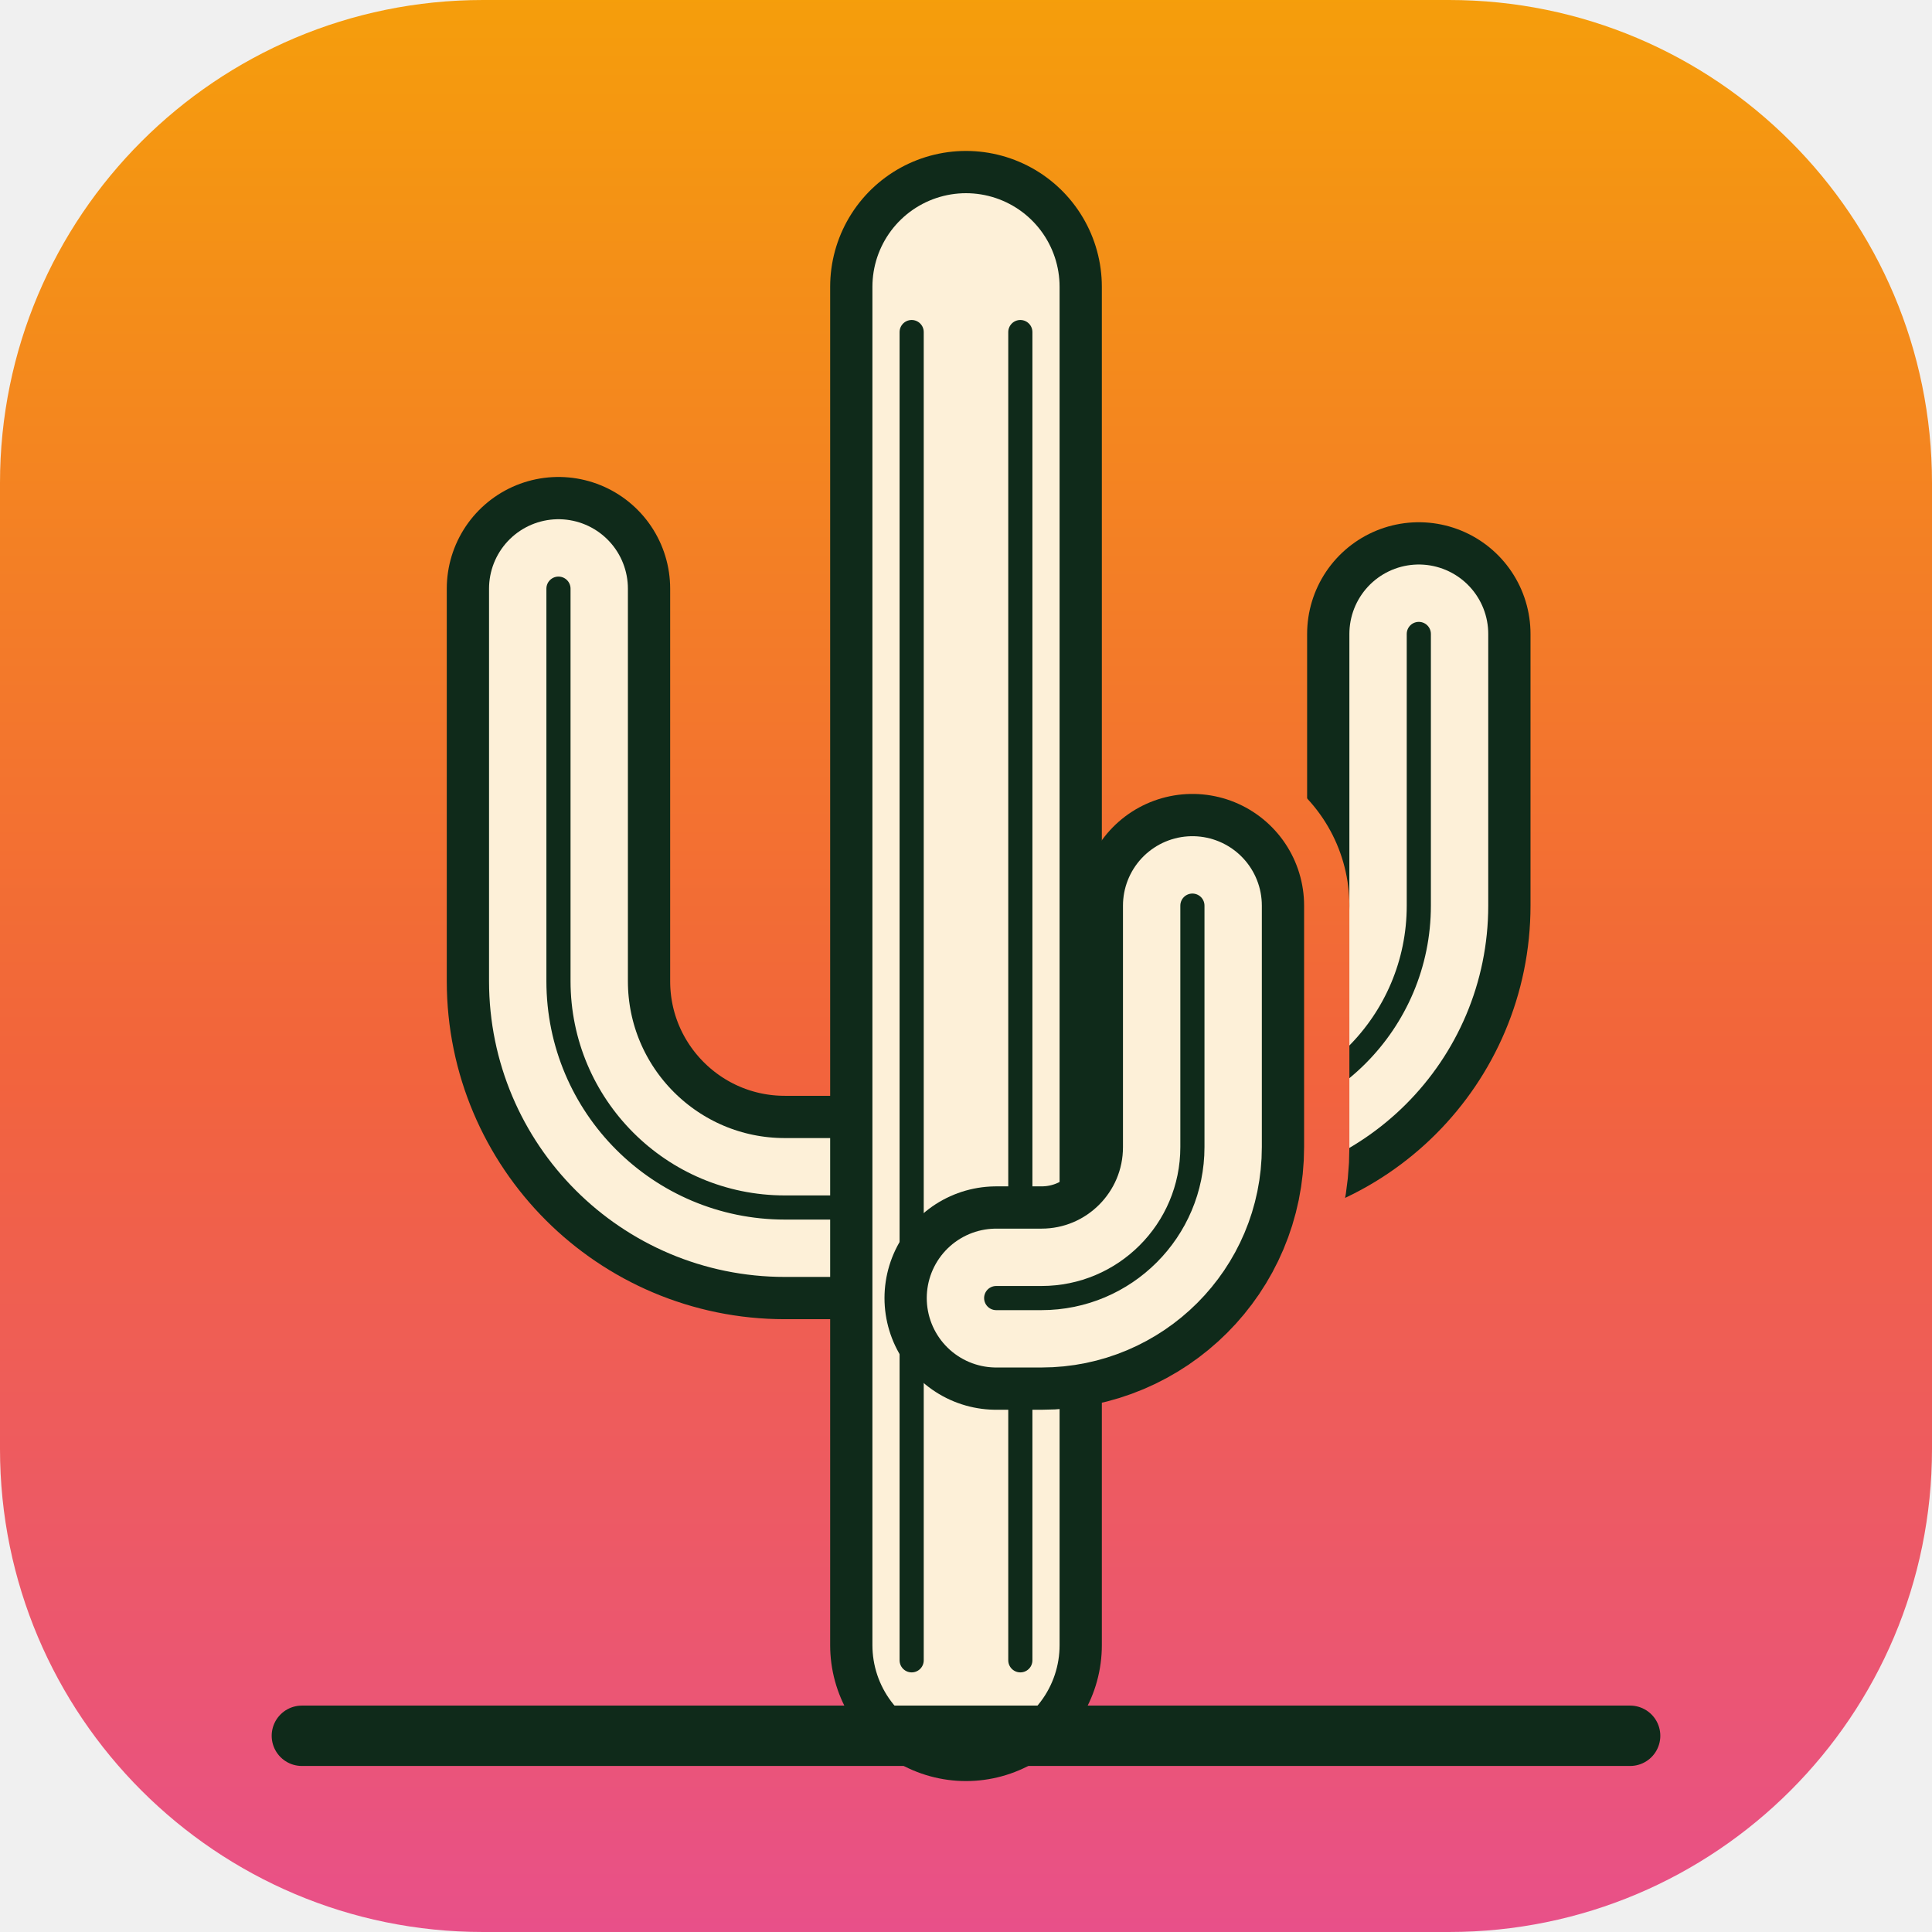
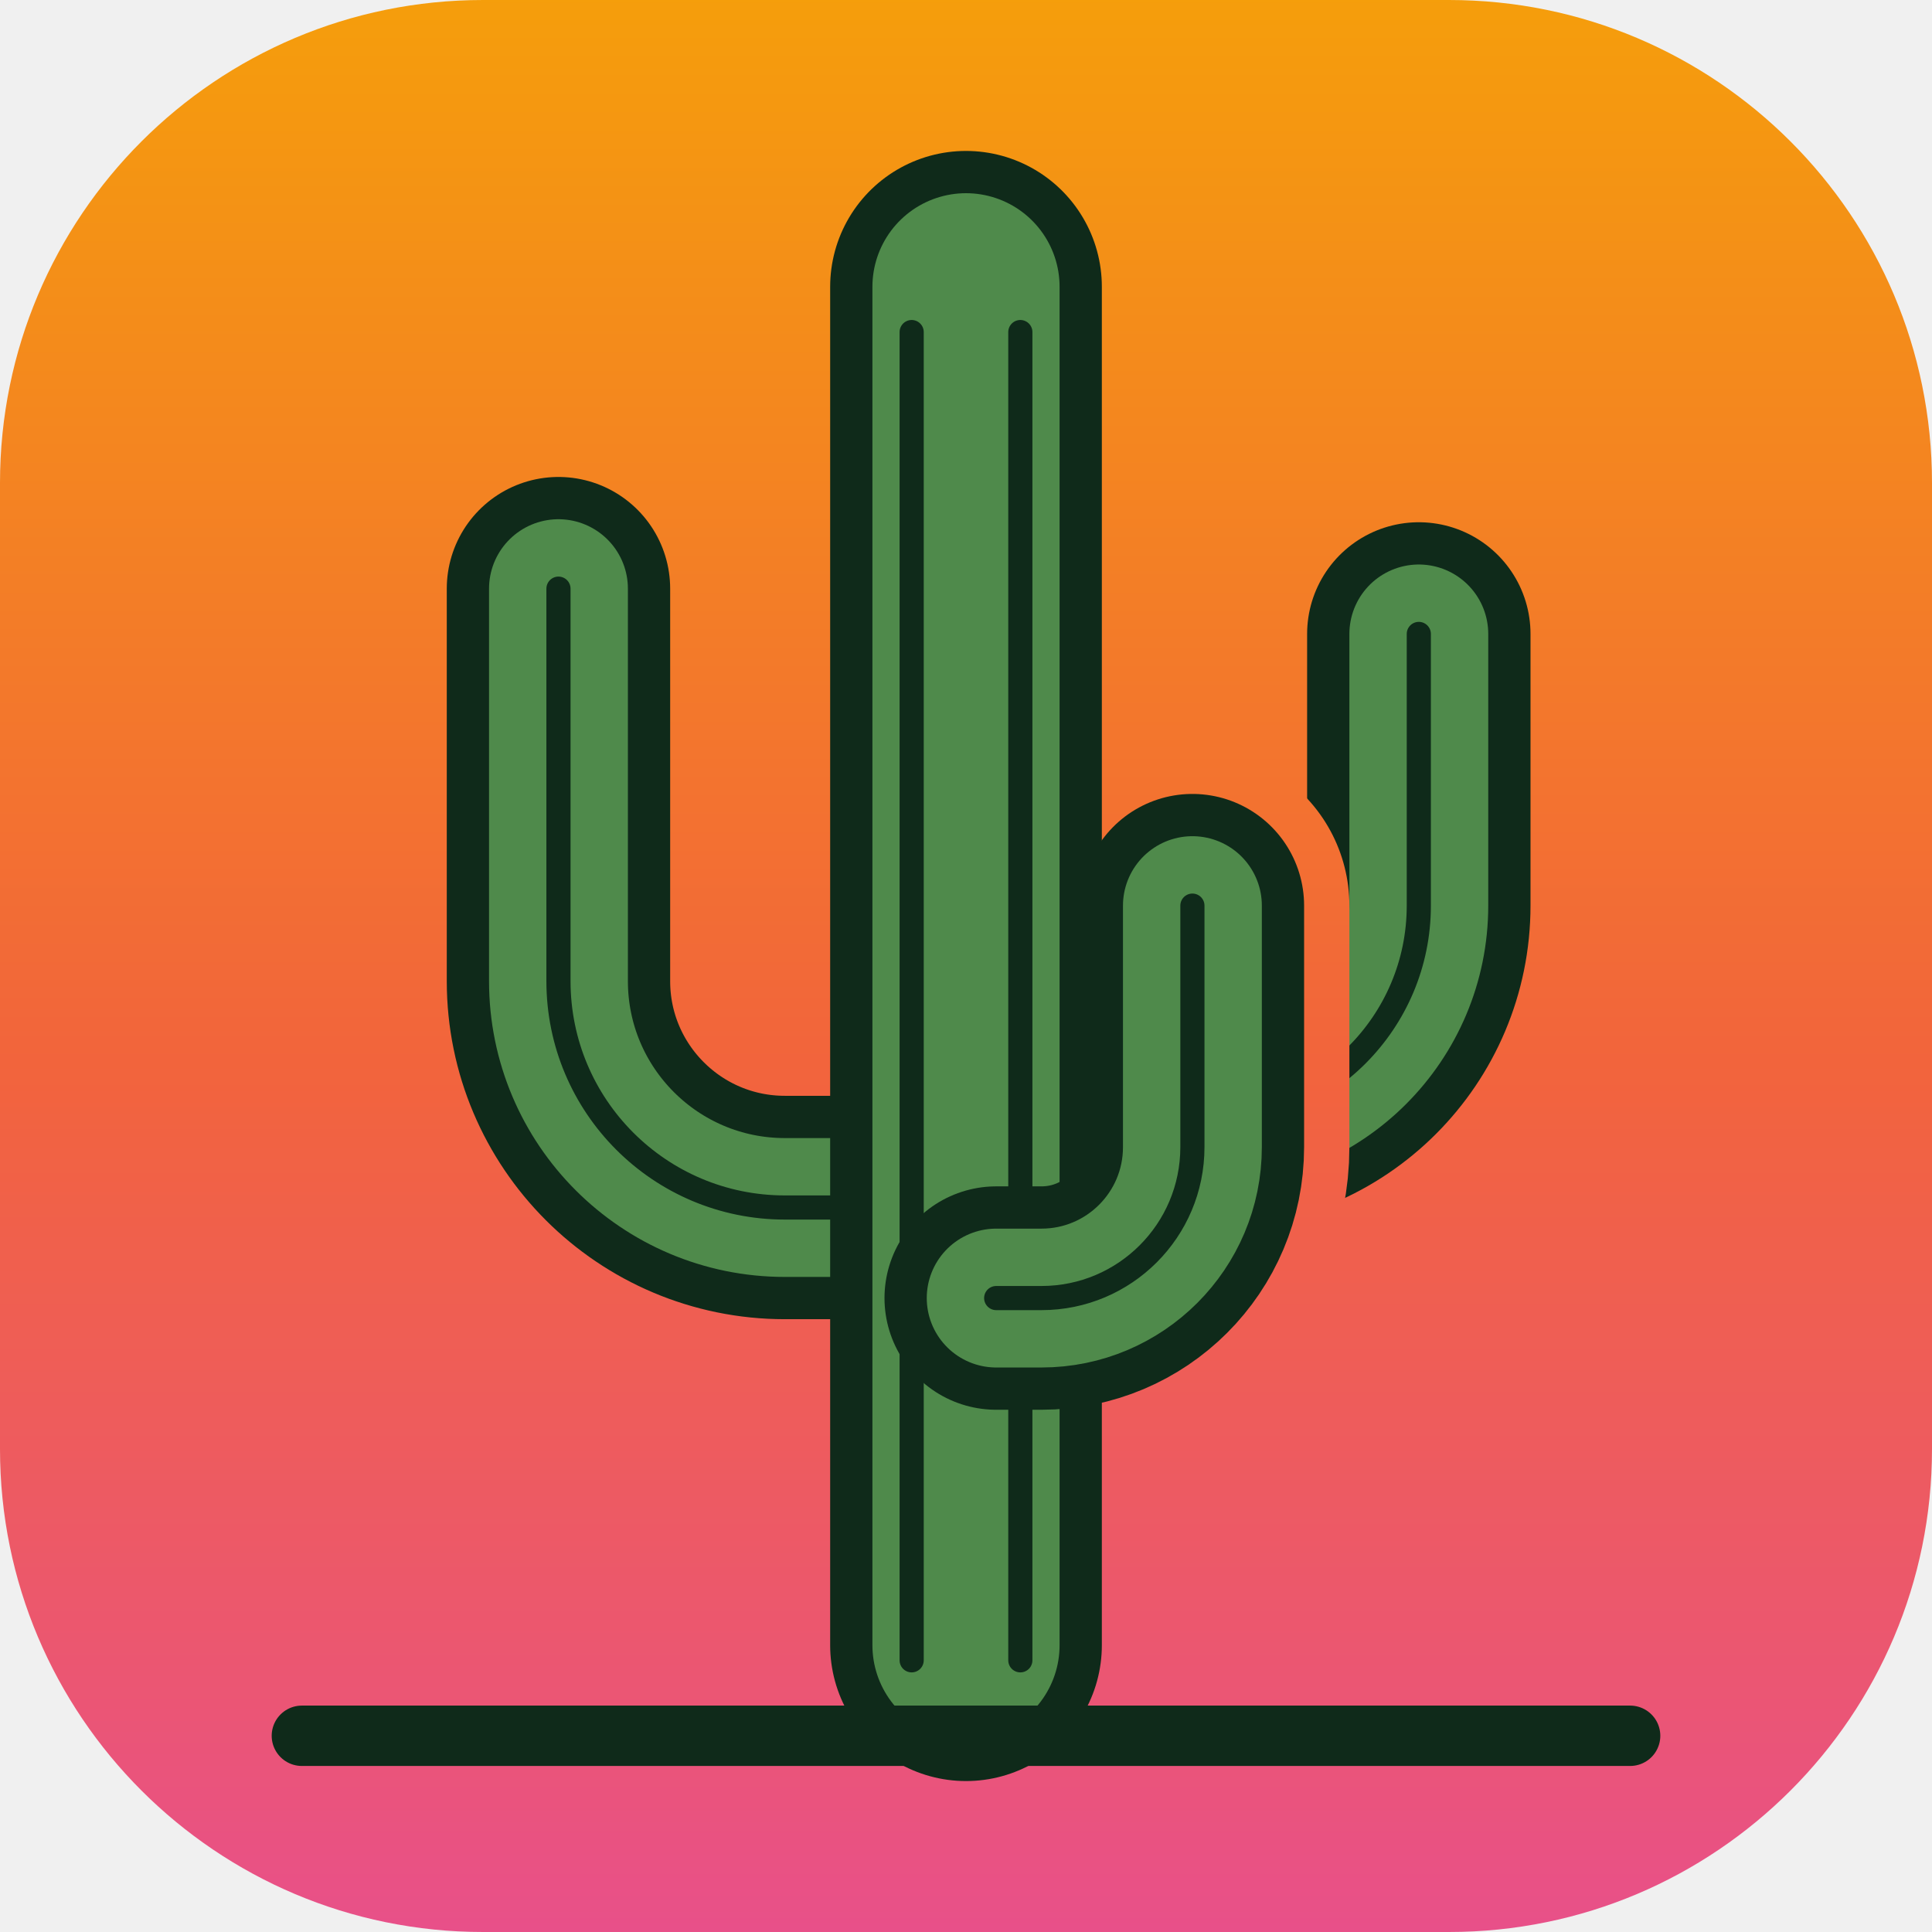
<svg xmlns="http://www.w3.org/2000/svg" viewBox="0 0 64 64">
  <defs>
    <linearGradient id="g" x1="0" y1="0" x2="0" y2="1">
      <stop offset="0" stop-color="#f59e0b" />
      <stop offset=".55" stop-color="#f2643c" />
      <stop offset="1" stop-color="#e8508a" />
    </linearGradient>
    <path id="la" d="M18.5 19.5V32.5a7.5 7.5 0 0 0 7.5 7.5H30" />
    <path id="ra" d="M47 21V30a7 7 0 0 1-7 7H34" />
    <path id="tr" d="M32 54.5V9.5" />
    <path id="fa" d="M39.5 30V38a5 5 0 0 1-5 5H33" />
    <mask id="cut" maskUnits="userSpaceOnUse" x="0" y="0" width="64" height="64">
      <rect width="64" height="64" fill="#fff" />
      <use href="#fa" fill="none" stroke="#000" stroke-width="10.4" stroke-linecap="round" stroke-linejoin="round" />
    </mask>
  </defs>
  <rect width="64" height="64" rx="16" fill="url(#g)" />
  <g fill="none" stroke-linecap="round" stroke-linejoin="round">
    <use href="#la" stroke="#0f2a1a" stroke-width="7.4" />
-     <use href="#la" stroke="#fdf0d8" stroke-width="4.6" />
+     <use href="#la" stroke="#4f8a4b" stroke-width="4.6" />
    <use href="#la" stroke="#0f2a1a" stroke-width=".8" />
    <g mask="url(#cut)">
      <use href="#ra" stroke="#0f2a1a" stroke-width="7.4" />
-       <use href="#ra" stroke="#fdf0d8" stroke-width="4.6" />
+       <use href="#ra" stroke="#4f8a4b" stroke-width="4.6" />
      <use href="#ra" stroke="#0f2a1a" stroke-width=".8" />
    </g>
    <use href="#tr" stroke="#0f2a1a" stroke-width="9" />
-     <use href="#tr" stroke="#fdf0d8" stroke-width="6.2" />
+     <use href="#tr" stroke="#4f8a4b" stroke-width="6.2" />
    <path d="M30.2 11V55M33.8 11V55" stroke="#0f2a1a" stroke-width=".8" />
    <use href="#fa" stroke="#0f2a1a" stroke-width="7.4" />
-     <use href="#fa" stroke="#fdf0d8" stroke-width="4.6" />
+     <use href="#fa" stroke="#4f8a4b" stroke-width="4.6" />
    <use href="#fa" stroke="#0f2a1a" stroke-width=".8" />
    <path d="M10 57.5H54" stroke="#0f2a1a" stroke-width="2" />
  </g>
</svg>
